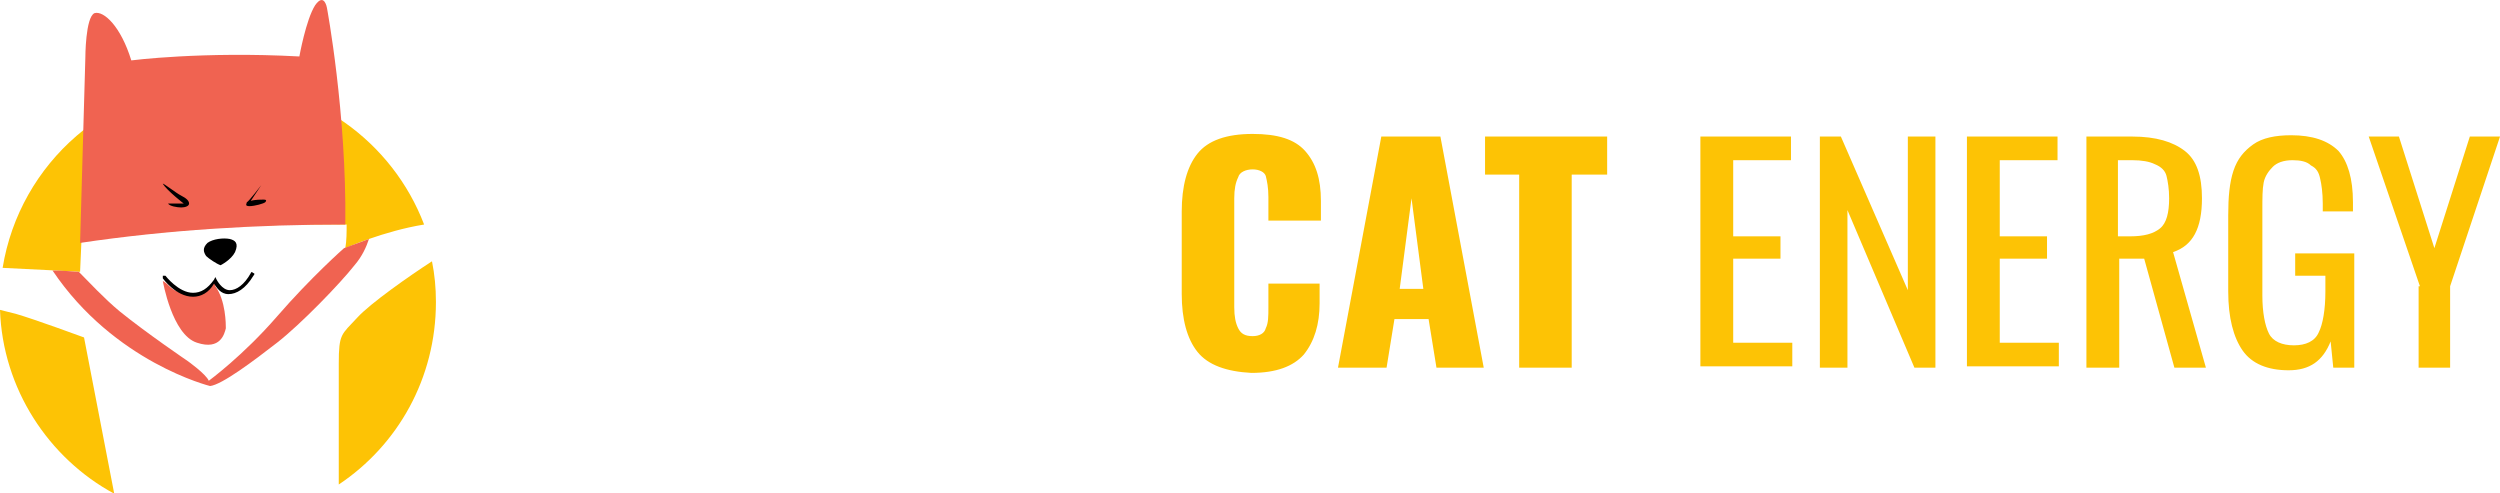
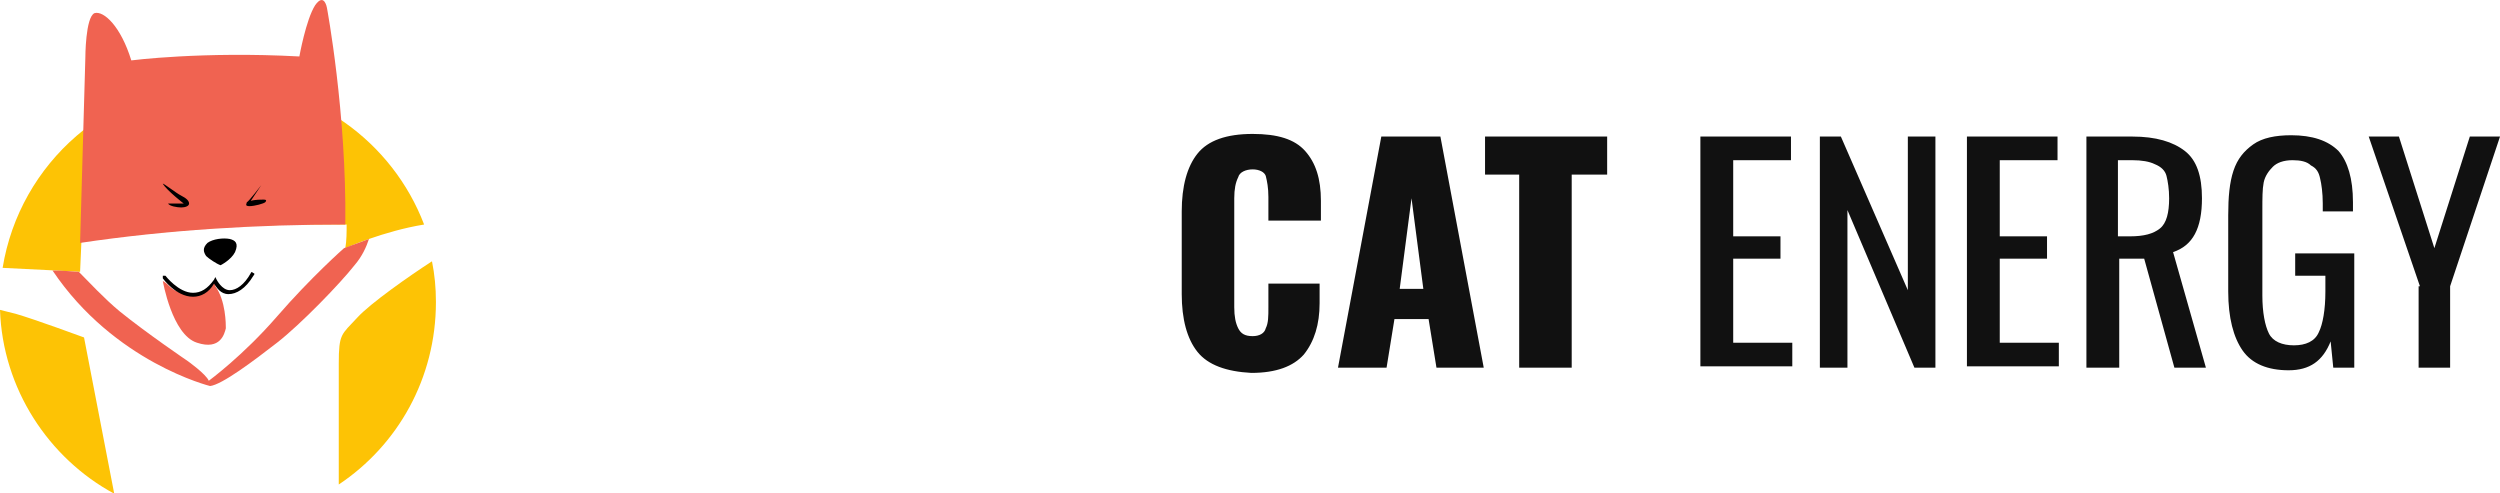
- <svg xmlns="http://www.w3.org/2000/svg" version="1.1" id="Layer_2" x="0" y="0" class="c1">
-   <style>.st0{fill:#fdc305}.st1{fill:#f06351}</style>
-   <path class="st0" d="M6.1 20.7l.1-2.3c6.7-.9 13.4-1.4 20.2-1.3 0 .6 0 1.2-.1 1.8 0 0 2.9-1.3 6-1.8-2.4-6.3-8.5-10.8-15.6-10.8C8.4 6.3 1.5 12.4.2 20.4c2.2.1 5.9.3 5.9.3zm21.1 3.5c-1.2 1.3-1.4 1.2-1.4 3.5v9.2c4.5-3 7.4-8.1 7.4-13.9 0-1.1-.1-2.1-.3-3.1-1.7 1.1-4.7 3.2-5.7 4.3zM6.4 25.7s-3.8-1.4-5.2-1.8L0 23.6c.2 6 3.7 11.3 8.7 14L6.4 25.7z" />
-   <path class="st1" d="M26.3 17.1C26.4 8.6 24.9.6 24.9.6s-.2-1.2-.9-.2c-.7 1.1-1.2 3.9-1.2 3.9-7.4-.4-12.8.3-12.8.3C9.2 2 7.9.8 7.2 1c-.7.3-.7 3.4-.7 3.4l-.4 14.1c6.7-1 13.5-1.4 20.2-1.4z" />
+ <svg xmlns="http://www.w3.org/2000/svg" class="c1">
+   <path d="M6.1 20.7l.1-2.3c6.7-.9 13.4-1.4 20.2-1.3 0 .6 0 1.2-.1 1.8 0 0 2.9-1.3 6-1.8-2.4-6.3-8.5-10.8-15.6-10.8C8.4 6.3 1.5 12.4.2 20.4c2.2.1 5.9.3 5.9.3zm21.1 3.5c-1.2 1.3-1.4 1.2-1.4 3.5v9.2c4.5-3 7.4-8.1 7.4-13.9 0-1.1-.1-2.1-.3-3.1-1.7 1.1-4.7 3.2-5.7 4.3zM6.4 25.7s-3.8-1.4-5.2-1.8L0 23.6c.2 6 3.7 11.3 8.7 14L6.4 25.7z" fill="#FDC305" />
+   <path fill="#F06351" d="M26.3 17.1C26.4 8.6 24.9.6 24.9.6s-.2-1.2-.9-.2c-.7 1.1-1.2 3.9-1.2 3.9-7.4-.4-12.8.3-12.8.3C9.2 2 7.9.8 7.2 1c-.7.3-.7 3.4-.7 3.4l-.4 14.1c6.7-1 13.5-1.4 20.2-1.4z" />
  <path d="M12.4 14c0-.1 1 .7 1.4.9.4.2.6.4.6.6 0 .2-.3.3-.6.3s-.9-.1-1-.3H14c.1.1-1.3-1-1.6-1.5zm7.5.1s-1 1.3-1.1 1.3c0 .1-.2.3.2.3s1.1-.2 1.2-.3c.1-.1.1-.2-.1-.2s-.7 0-1 .1l.8-1.2s.1-.1 0 0zm-3.1 6.1s.8-.4 1.1-1c.3-.7 0-.9-.4-1-.5-.1-1.3 0-1.7.3-.4.4-.3.7-.1 1 .2.2.8.6 1.1.7z" />
-   <path class="st1" d="M16.3 21.5s-.2.4-.5.6c-.2.2-.6.4-1 .4-.6 0-1.1-.2-1.5-.4-.2-.1-.4-.3-.5-.4-.2-.2-.4-.3-.4-.3s.7 4.1 2.6 4.7c1.8.6 2.1-.7 2.2-1.1 0-.3 0-2.1-.8-3.2.1-.4 0-.2-.1-.3z" />
+   <path fill="#F06351" d="M16.3 21.5s-.2.4-.5.6c-.2.2-.6.4-1 .4-.6 0-1.1-.2-1.5-.4-.2-.1-.4-.3-.5-.4-.2-.2-.4-.3-.4-.3s.7 4.1 2.6 4.7c1.8.6 2.1-.7 2.2-1.1 0-.3 0-2.1-.8-3.2.1-.4 0-.2-.1-.3z" />
  <path d="M14.7 22.6c-1.3 0-2.3-1.4-2.3-1.4V21h.2s1 1.3 2.1 1.3c.6 0 1.1-.3 1.6-1l.1-.2.1.2s.4.8 1 .8c.5 0 1.1-.4 1.6-1.3 0-.1.1-.1.2 0 .1 0 .1.1 0 .2-.6 1-1.3 1.4-1.9 1.4-.6 0-.9-.5-1.1-.8-.4.7-1 1-1.6 1z" />
-   <path class="st1" d="M26.2 18.9s-2.5 2.2-5.1 5.2-5.2 4.9-5.2 4.9c-.2-.5-1.6-1.5-1.6-1.5s-3.1-2.1-5.2-3.8c-1.2-1-2.3-2.2-3.1-3-.3 0-1.1-.1-2-.1 4.7 7 12 8.8 12 8.8.9-.1 3.3-1.9 5.1-3.3 1.8-1.4 4.8-4.5 5.9-5.9.6-.7.9-1.4 1.1-2-1.1.4-1.9.7-1.9.7z" />
-   <path class="st0" d="M1.2 16.6c-.8-1-1.2-2.5-1.2-4.4V5.9C0 4 .4 2.5 1.2 1.5 2 .5 3.4 0 5.4 0c1.9 0 3.2.4 4 1.3.8.9 1.2 2.1 1.2 3.8v1.5h-4V4.8c0-.7-.1-1.2-.2-1.6-.1-.3-.5-.5-1-.5s-1 .2-1.1.6c-.2.4-.3.9-.3 1.6v8.3c0 .7.1 1.2.3 1.6.2.4.5.6 1.1.6.5 0 .9-.2 1-.6.2-.4.2-.9.2-1.6v-1.8h3.9v1.5c0 1.6-.4 2.9-1.2 3.9-.8.9-2.1 1.4-4 1.4-1.9-.1-3.3-.6-4.1-1.6zM15.2.2h4.5L23 17.8h-3.6l-.6-3.7h-2.6l-.6 3.7h-3.7L15.2.2zm3.2 11.6l-.9-6.9-.9 6.9h1.8zm7.4-8.7h-2.7V.2h9.3v2.9h-2.7v14.7h-4V3.1zM39.5.2h6.9V2H42v5.8h3.6v1.7H42v6.4h4.5v1.8h-7V.2zm9 0h1.7l5.1 11.7V.2h2.1v17.6h-1.6l-5.1-12v12h-2.1V.2zm11.3 0h6.9V2h-4.4v5.8h3.6v1.7h-3.6v6.4h4.5v1.8h-7V.2zm9 0h3.6c1.8 0 3.1.4 4 1.1s1.3 1.9 1.3 3.6c0 2.3-.7 3.6-2.2 4.1l2.5 8.8h-2.4l-2.3-8.3h-1.9v8.3h-2.5V.2zm3.4 7.6c1.1 0 1.8-.2 2.3-.6.5-.4.7-1.2.7-2.3 0-.7-.1-1.3-.2-1.7s-.4-.7-.9-.9c-.4-.2-1-.3-1.7-.3h-1.1v5.8h.9zm8.6 8.7c-.7-1-1.1-2.5-1.1-4.5V6.2c0-1.4.1-2.5.4-3.4.3-.9.8-1.5 1.5-2s1.7-.7 2.9-.7c1.6 0 2.8.4 3.6 1.2.7.8 1.1 2.1 1.1 3.9v.7h-2.3v-.6c0-.8-.1-1.5-.2-1.9-.1-.5-.3-.8-.7-1-.3-.3-.8-.4-1.4-.4-.7 0-1.2.2-1.5.5-.3.3-.6.7-.7 1.2-.1.5-.1 1.2-.1 2.1v6.5c0 1.3.2 2.3.5 2.9.3.6 1 .9 1.9.9.9 0 1.6-.3 1.9-1 .3-.6.5-1.7.5-3.1v-1.2h-2.3V9.1h4.5v8.7h-1.6l-.2-2c-.6 1.5-1.6 2.2-3.2 2.2s-2.8-.5-3.5-1.5zm13.5-4.9L90.4.2h2.3l2.7 8.5L98.1.2h2.3l-3.8 11.4v6.2h-2.4v-6.2z" fill="#111" transform="translate(90 10.2)" />
+   <path fill="#F06351" d="M26.2 18.9s-2.5 2.2-5.1 5.2-5.2 4.9-5.2 4.9c-.2-.5-1.6-1.5-1.6-1.5s-3.1-2.1-5.2-3.8c-1.2-1-2.3-2.2-3.1-3-.3 0-1.1-.1-2-.1 4.7 7 12 8.8 12 8.8.9-.1 3.3-1.9 5.1-3.3 1.8-1.4 4.8-4.5 5.9-5.9.6-.7.9-1.4 1.1-2-1.1.4-1.9.7-1.9.7z" />
+   <path d="M91.2 26.8c-.8-1-1.2-2.5-1.2-4.4v-6.3c0-1.9.4-3.4 1.2-4.4.8-1 2.2-1.5 4.2-1.5 1.9 0 3.2.4 4 1.3.8.9 1.2 2.1 1.2 3.8v1.5h-4V15c0-.7-.1-1.2-.2-1.6-.1-.3-.5-.5-1-.5s-1 .2-1.1.6c-.2.4-.3.9-.3 1.6v8.3c0 .7.1 1.2.3 1.6.2.4.5.6 1.1.6.5 0 .9-.2 1-.6.2-.4.2-.9.2-1.6v-1.8h3.9v1.5c0 1.6-.4 2.9-1.2 3.9-.8.9-2.1 1.4-4 1.4-1.9-.1-3.3-.6-4.1-1.6zm14-16.4h4.5L113 28h-3.6l-.6-3.7h-2.6l-.6 3.7h-3.7l3.3-17.6zm3.2 11.6l-.9-6.9-.9 6.9h1.8zm7.4-8.7h-2.7v-2.9h9.3v2.9h-2.7V28h-4V13.3zm13.7-2.9h6.9v1.8H132V18h3.6v1.7H132v6.4h4.5v1.8h-7V10.4zm9 0h1.7l5.1 11.7V10.4h2.1V28h-1.6l-5.1-12v12h-2.1V10.4zm11.3 0h6.9v1.8h-4.4V18h3.6v1.7h-3.6v6.4h4.5v1.8h-7V10.4zm9 0h3.6c1.8 0 3.1.4 4 1.1s1.3 1.9 1.3 3.6c0 2.3-.7 3.6-2.2 4.1L168 28h-2.4l-2.3-8.3h-1.9V28h-2.5V10.4zm3.4 7.6c1.1 0 1.8-.2 2.3-.6.5-.4.7-1.2.7-2.3 0-.7-.1-1.3-.2-1.7s-.4-.7-.9-.9c-.4-.2-1-.3-1.7-.3h-1.1V18h.9zm8.6 8.7c-.7-1-1.1-2.5-1.1-4.5v-5.8c0-1.4.1-2.5.4-3.4.3-.9.8-1.5 1.5-2s1.7-.7 2.9-.7c1.6 0 2.8.4 3.6 1.2.7.8 1.1 2.1 1.1 3.9v.7h-2.3v-.6c0-.8-.1-1.5-.2-1.9-.1-.5-.3-.8-.7-1-.3-.3-.8-.4-1.4-.4-.7 0-1.2.2-1.5.5-.3.3-.6.7-.7 1.2-.1.5-.1 1.2-.1 2.1v6.5c0 1.3.2 2.3.5 2.9.3.6 1 .9 1.9.9.9 0 1.6-.3 1.9-1 .3-.6.5-1.7.5-3.1V21h-2.3v-1.7h4.5V28h-1.6l-.2-2c-.6 1.5-1.6 2.2-3.2 2.2s-2.8-.5-3.5-1.5zm13.5-4.9l-3.9-11.4h2.3l2.7 8.5 2.7-8.5h2.3l-3.8 11.4V28h-2.4v-6.2z" fill="#111" />
</svg>
